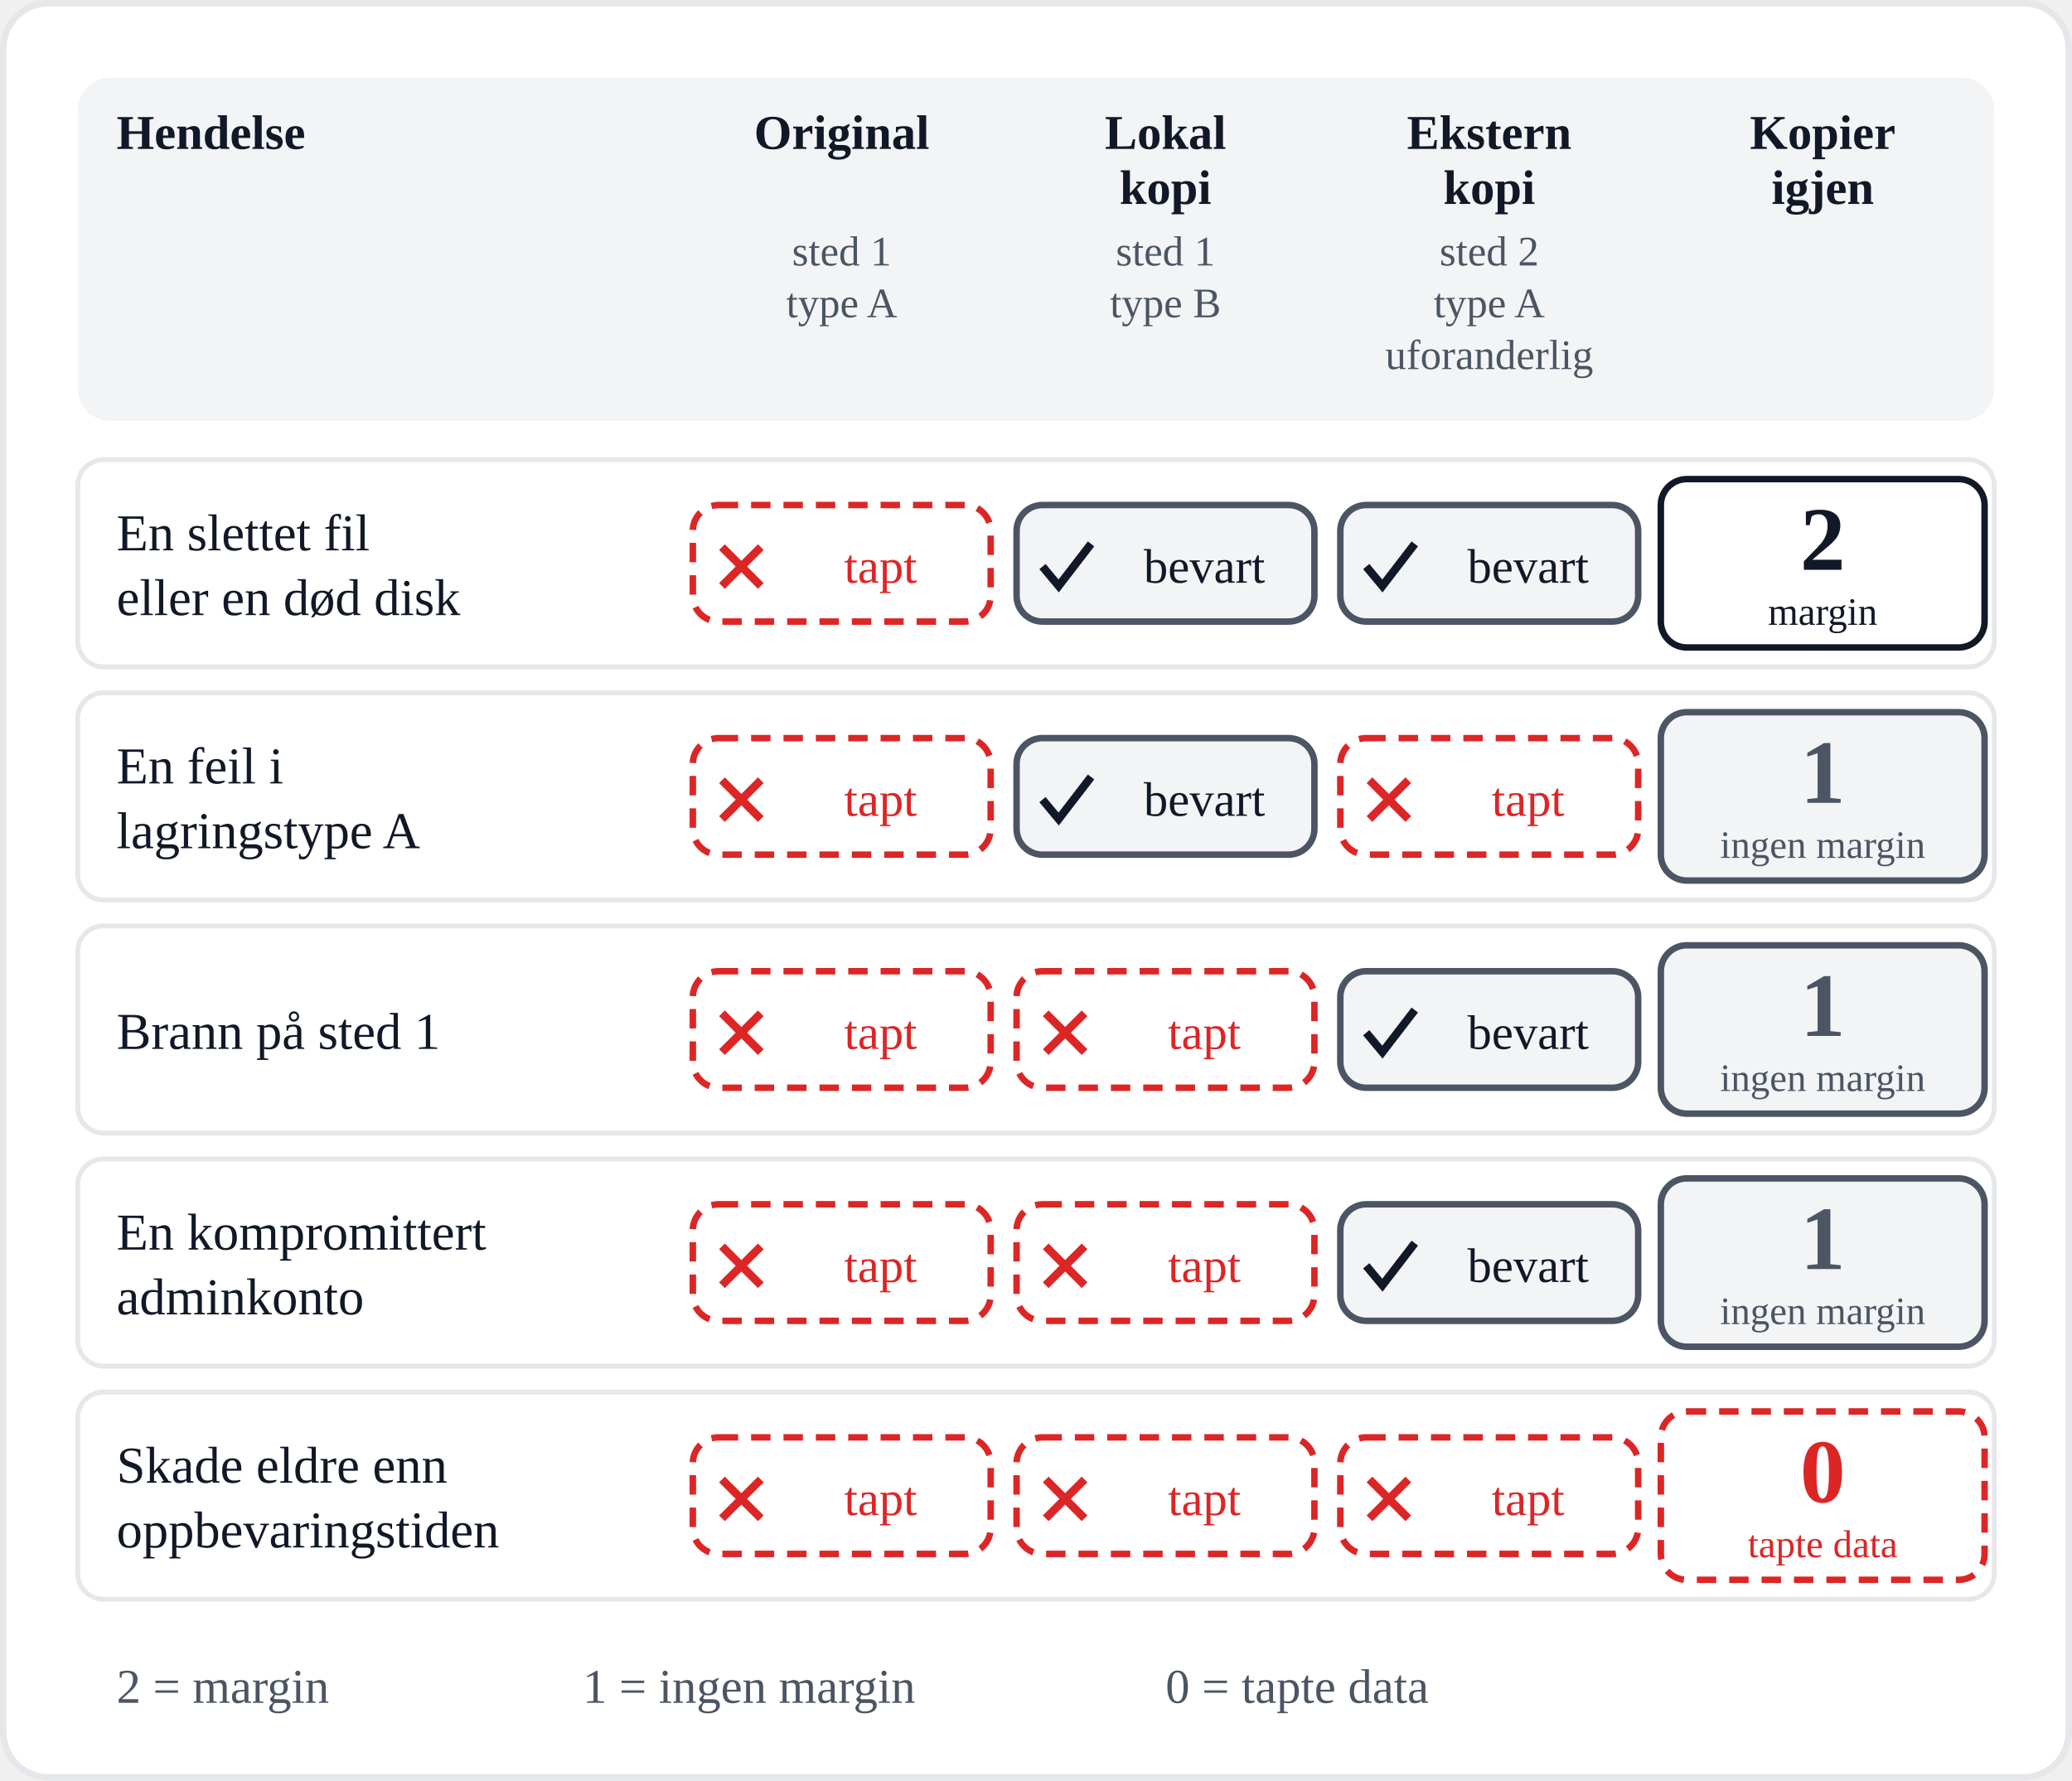
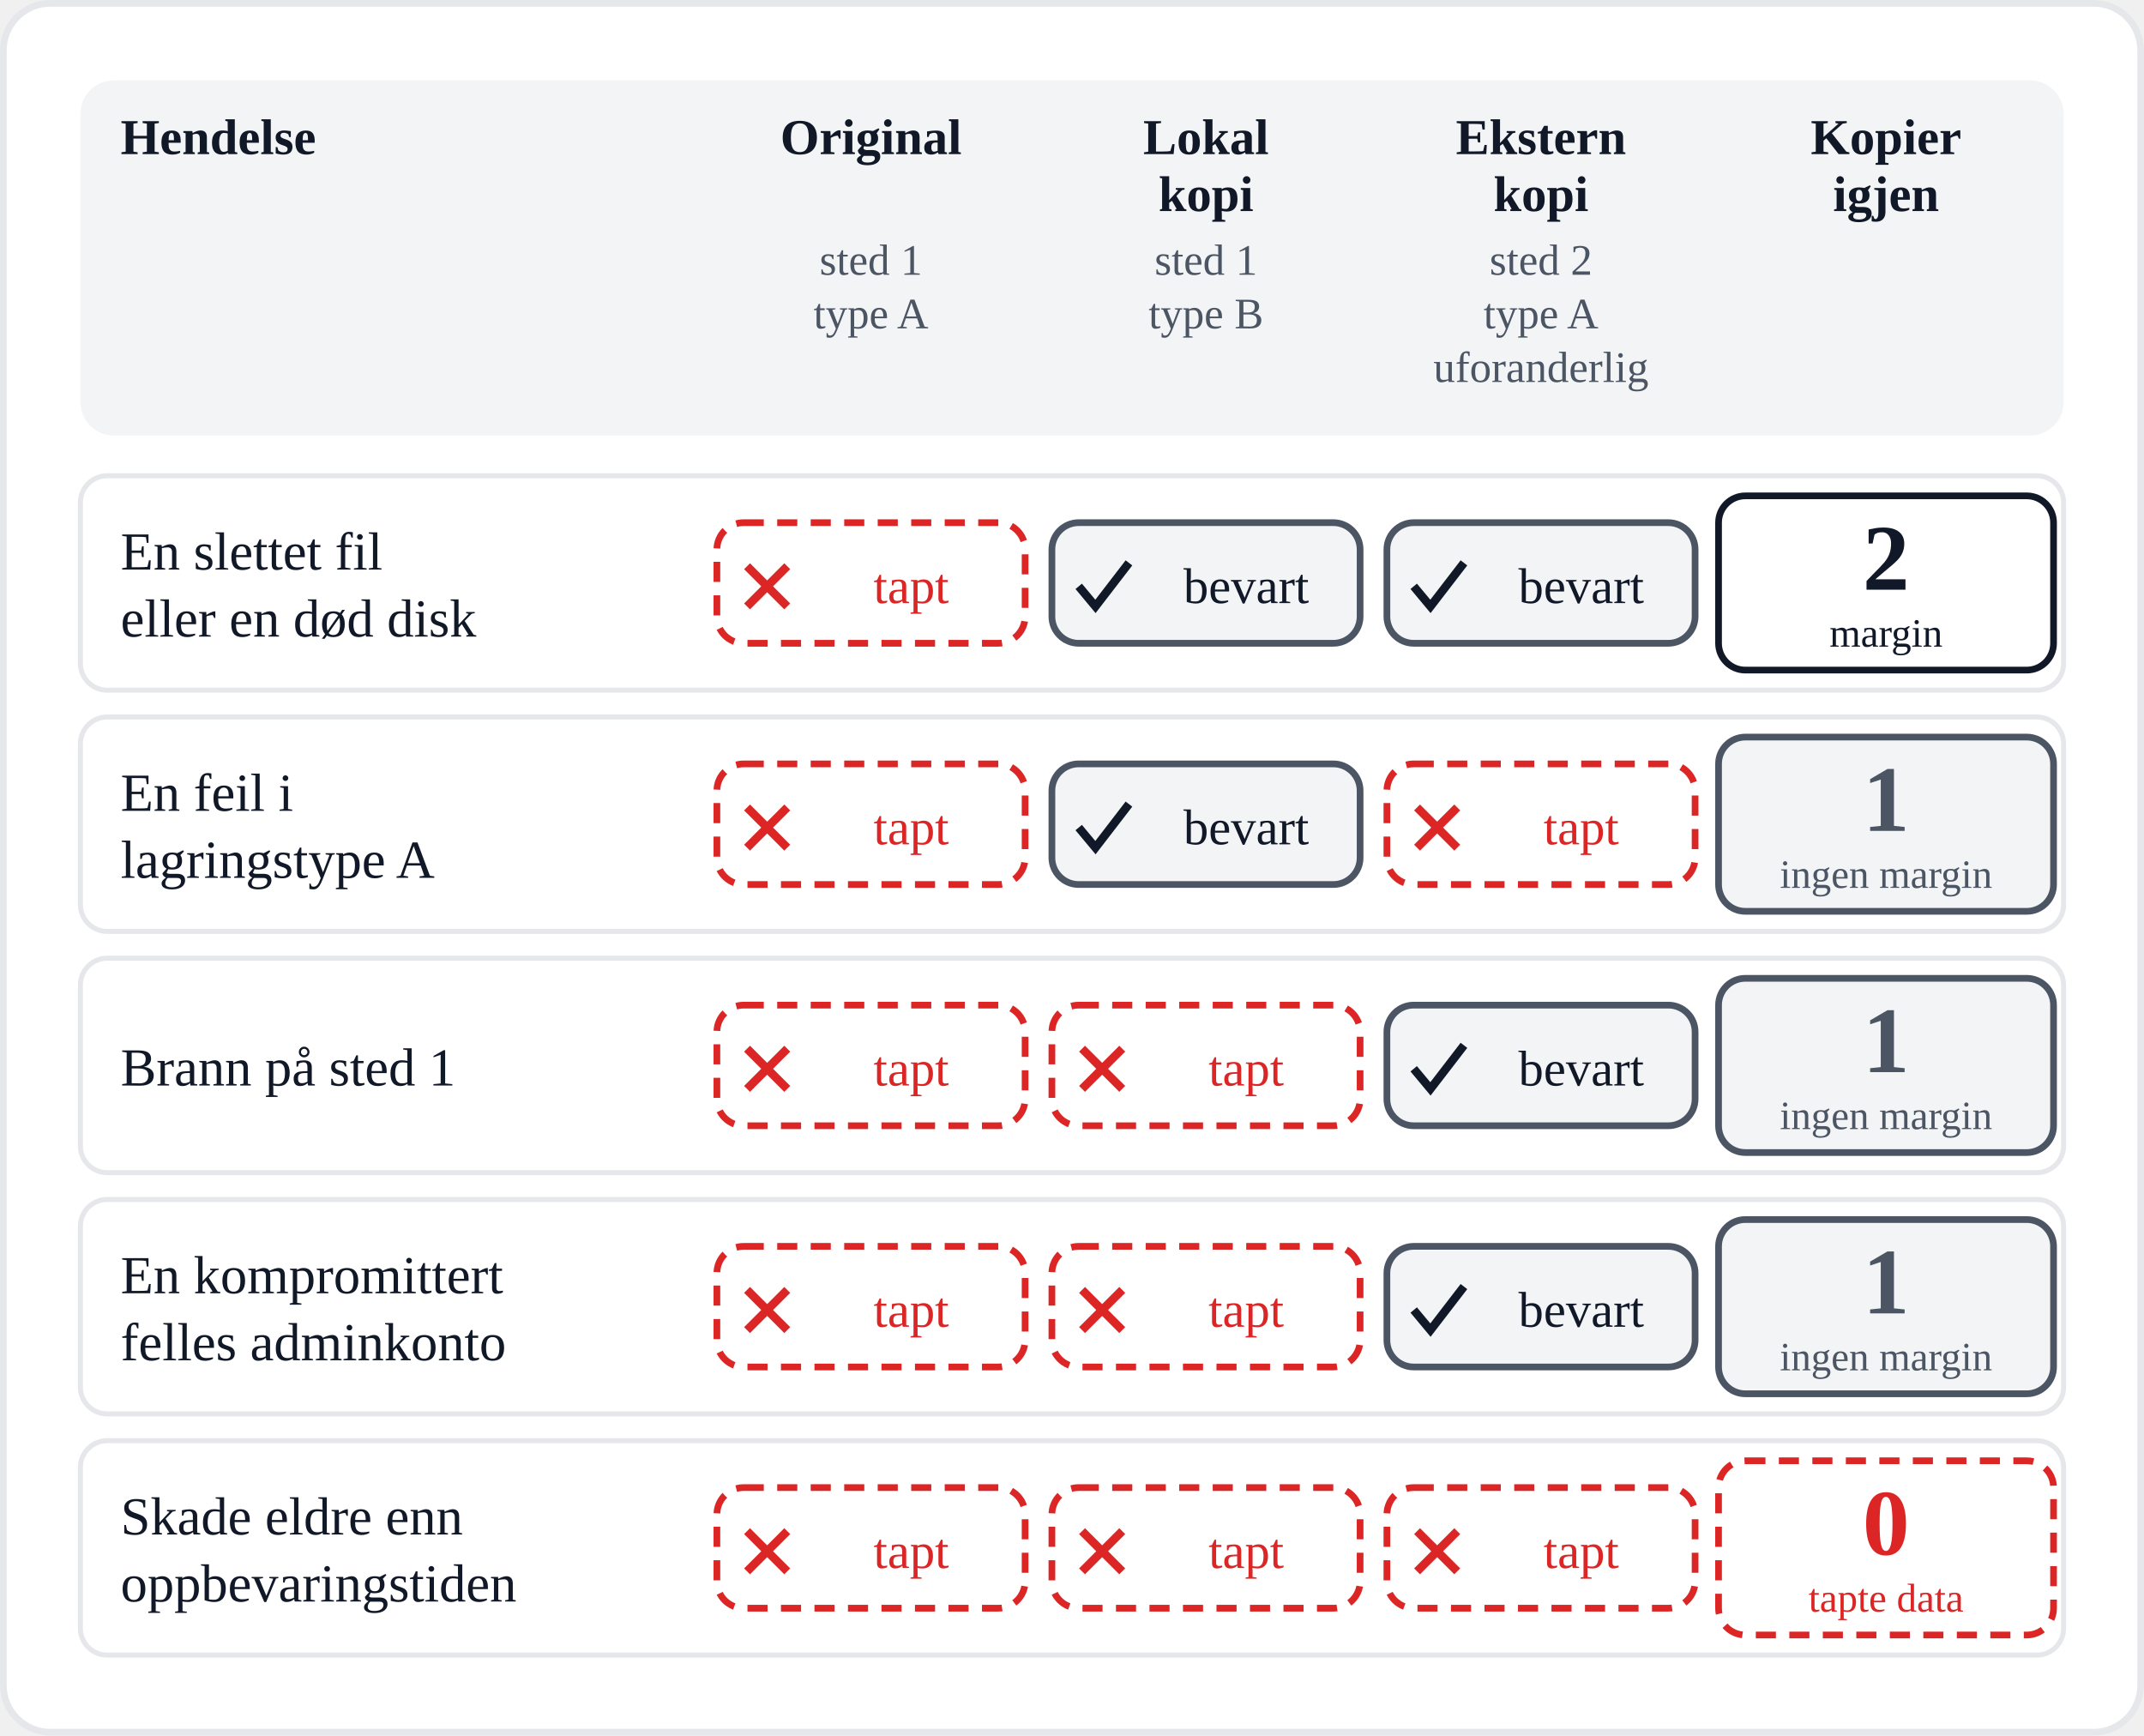
- <svg xmlns="http://www.w3.org/2000/svg" width="640" height="550" viewBox="0 0 640 550">
-   <rect x="1" y="1" width="638" height="548" rx="14" fill="#fff" stroke="#e5e7eb" stroke-width="2" />
+ <svg xmlns="http://www.w3.org/2000/svg" width="640" height="518" viewBox="0 0 640 518">
+   <rect x="1" y="1" width="638" height="516" rx="14" fill="#fff" stroke="#e5e7eb" stroke-width="2" />
  <rect x="24" y="24" width="592" height="106" rx="10" fill="#f3f4f6" />
  <text x="36" y="46" font-size="15" font-weight="700" fill="#111827">Hendelse</text>
  <text x="260" y="46" font-size="15" font-weight="700" text-anchor="middle" fill="#111827">Original</text>
  <text x="260" y="82" font-size="13" text-anchor="middle" fill="#4b5563">sted 1</text>
  <text x="260" y="98" font-size="13" text-anchor="middle" fill="#4b5563">type A</text>
  <text x="360" y="46" font-size="15" font-weight="700" text-anchor="middle" fill="#111827">Lokal</text>
  <text x="360" y="63" font-size="15" font-weight="700" text-anchor="middle" fill="#111827">kopi</text>
  <text x="360" y="82" font-size="13" text-anchor="middle" fill="#4b5563">sted 1</text>
  <text x="360" y="98" font-size="13" text-anchor="middle" fill="#4b5563">type B</text>
  <text x="460" y="46" font-size="15" font-weight="700" text-anchor="middle" fill="#111827">Ekstern</text>
  <text x="460" y="63" font-size="15" font-weight="700" text-anchor="middle" fill="#111827">kopi</text>
  <text x="460" y="82" font-size="13" text-anchor="middle" fill="#4b5563">sted 2</text>
  <text x="460" y="98" font-size="13" text-anchor="middle" fill="#4b5563">type A</text>
  <text x="460" y="114" font-size="13" text-anchor="middle" fill="#4b5563">uforanderlig</text>
  <text x="563" y="46" font-size="15" font-weight="700" text-anchor="middle" fill="#111827">Kopier</text>
  <text x="563" y="63" font-size="15" font-weight="700" text-anchor="middle" fill="#111827">igjen</text>
  <rect x="24" y="142" width="592" height="64" rx="8" fill="#fff" stroke="#e5e7eb" stroke-width="1.5" />
  <text x="36" y="170" font-size="16" fill="#111827">En slettet fil</text>
  <text x="36" y="190" font-size="16" fill="#111827">eller en død disk</text>
  <rect x="214" y="156" width="92" height="36" rx="8" fill="#fff" stroke="#dc2626" stroke-width="2" stroke-dasharray="6 4" />
  <path d="M223 169l12 12m0-12l-12 12" fill="none" stroke="#dc2626" stroke-width="2.5" />
  <text x="272" y="180" font-size="15" text-anchor="middle" fill="#dc2626">tapt</text>
  <rect x="314" y="156" width="92" height="36" rx="8" fill="#f3f4f6" stroke="#4b5563" stroke-width="2" />
  <path d="M322 175l5 6l10-13" fill="none" stroke="#111827" stroke-width="2.5" />
  <text x="372" y="180" font-size="15" text-anchor="middle" fill="#111827">bevart</text>
  <rect x="414" y="156" width="92" height="36" rx="8" fill="#f3f4f6" stroke="#4b5563" stroke-width="2" />
  <path d="M422 175l5 6l10-13" fill="none" stroke="#111827" stroke-width="2.5" />
  <text x="472" y="180" font-size="15" text-anchor="middle" fill="#111827">bevart</text>
  <rect x="513" y="148" width="100" height="52" rx="8" fill="#fff" stroke="#111827" stroke-width="2" />
  <text x="563" y="176" font-size="28" font-weight="700" text-anchor="middle" fill="#111827">2</text>
  <text x="563" y="193" font-size="12" text-anchor="middle" fill="#111827">margin</text>
  <rect x="24" y="214" width="592" height="64" rx="8" fill="#fff" stroke="#e5e7eb" stroke-width="1.5" />
  <text x="36" y="242" font-size="16" fill="#111827">En feil i</text>
  <text x="36" y="262" font-size="16" fill="#111827">lagringstype A</text>
  <rect x="214" y="228" width="92" height="36" rx="8" fill="#fff" stroke="#dc2626" stroke-width="2" stroke-dasharray="6 4" />
  <path d="M223 241l12 12m0-12l-12 12" fill="none" stroke="#dc2626" stroke-width="2.5" />
  <text x="272" y="252" font-size="15" text-anchor="middle" fill="#dc2626">tapt</text>
  <rect x="314" y="228" width="92" height="36" rx="8" fill="#f3f4f6" stroke="#4b5563" stroke-width="2" />
  <path d="M322 247l5 6l10-13" fill="none" stroke="#111827" stroke-width="2.5" />
  <text x="372" y="252" font-size="15" text-anchor="middle" fill="#111827">bevart</text>
  <rect x="414" y="228" width="92" height="36" rx="8" fill="#fff" stroke="#dc2626" stroke-width="2" stroke-dasharray="6 4" />
  <path d="M423 241l12 12m0-12l-12 12" fill="none" stroke="#dc2626" stroke-width="2.5" />
  <text x="472" y="252" font-size="15" text-anchor="middle" fill="#dc2626">tapt</text>
  <rect x="513" y="220" width="100" height="52" rx="8" fill="#f3f4f6" stroke="#4b5563" stroke-width="2" />
  <text x="563" y="248" font-size="28" font-weight="700" text-anchor="middle" fill="#4b5563">1</text>
  <text x="563" y="265" font-size="12" text-anchor="middle" fill="#4b5563">ingen margin</text>
  <rect x="24" y="286" width="592" height="64" rx="8" fill="#fff" stroke="#e5e7eb" stroke-width="1.5" />
  <text x="36" y="324" font-size="16" fill="#111827">Brann på sted 1</text>
  <rect x="214" y="300" width="92" height="36" rx="8" fill="#fff" stroke="#dc2626" stroke-width="2" stroke-dasharray="6 4" />
  <path d="M223 313l12 12m0-12l-12 12" fill="none" stroke="#dc2626" stroke-width="2.5" />
  <text x="272" y="324" font-size="15" text-anchor="middle" fill="#dc2626">tapt</text>
  <rect x="314" y="300" width="92" height="36" rx="8" fill="#fff" stroke="#dc2626" stroke-width="2" stroke-dasharray="6 4" />
  <path d="M323 313l12 12m0-12l-12 12" fill="none" stroke="#dc2626" stroke-width="2.5" />
  <text x="372" y="324" font-size="15" text-anchor="middle" fill="#dc2626">tapt</text>
  <rect x="414" y="300" width="92" height="36" rx="8" fill="#f3f4f6" stroke="#4b5563" stroke-width="2" />
  <path d="M422 319l5 6l10-13" fill="none" stroke="#111827" stroke-width="2.5" />
  <text x="472" y="324" font-size="15" text-anchor="middle" fill="#111827">bevart</text>
  <rect x="513" y="292" width="100" height="52" rx="8" fill="#f3f4f6" stroke="#4b5563" stroke-width="2" />
  <text x="563" y="320" font-size="28" font-weight="700" text-anchor="middle" fill="#4b5563">1</text>
  <text x="563" y="337" font-size="12" text-anchor="middle" fill="#4b5563">ingen margin</text>
  <rect x="24" y="358" width="592" height="64" rx="8" fill="#fff" stroke="#e5e7eb" stroke-width="1.5" />
  <text x="36" y="386" font-size="16" fill="#111827">En kompromittert</text>
-   <text x="36" y="406" font-size="16" fill="#111827">adminkonto</text>
+   <text x="36" y="406" font-size="16" fill="#111827">felles adminkonto</text>
  <rect x="214" y="372" width="92" height="36" rx="8" fill="#fff" stroke="#dc2626" stroke-width="2" stroke-dasharray="6 4" />
  <path d="M223 385l12 12m0-12l-12 12" fill="none" stroke="#dc2626" stroke-width="2.5" />
  <text x="272" y="396" font-size="15" text-anchor="middle" fill="#dc2626">tapt</text>
  <rect x="314" y="372" width="92" height="36" rx="8" fill="#fff" stroke="#dc2626" stroke-width="2" stroke-dasharray="6 4" />
  <path d="M323 385l12 12m0-12l-12 12" fill="none" stroke="#dc2626" stroke-width="2.5" />
  <text x="372" y="396" font-size="15" text-anchor="middle" fill="#dc2626">tapt</text>
  <rect x="414" y="372" width="92" height="36" rx="8" fill="#f3f4f6" stroke="#4b5563" stroke-width="2" />
  <path d="M422 391l5 6l10-13" fill="none" stroke="#111827" stroke-width="2.5" />
  <text x="472" y="396" font-size="15" text-anchor="middle" fill="#111827">bevart</text>
  <rect x="513" y="364" width="100" height="52" rx="8" fill="#f3f4f6" stroke="#4b5563" stroke-width="2" />
  <text x="563" y="392" font-size="28" font-weight="700" text-anchor="middle" fill="#4b5563">1</text>
  <text x="563" y="409" font-size="12" text-anchor="middle" fill="#4b5563">ingen margin</text>
  <rect x="24" y="430" width="592" height="64" rx="8" fill="#fff" stroke="#e5e7eb" stroke-width="1.5" />
  <text x="36" y="458" font-size="16" fill="#111827">Skade eldre enn</text>
  <text x="36" y="478" font-size="16" fill="#111827">oppbevaringstiden</text>
  <rect x="214" y="444" width="92" height="36" rx="8" fill="#fff" stroke="#dc2626" stroke-width="2" stroke-dasharray="6 4" />
  <path d="M223 457l12 12m0-12l-12 12" fill="none" stroke="#dc2626" stroke-width="2.5" />
  <text x="272" y="468" font-size="15" text-anchor="middle" fill="#dc2626">tapt</text>
  <rect x="314" y="444" width="92" height="36" rx="8" fill="#fff" stroke="#dc2626" stroke-width="2" stroke-dasharray="6 4" />
  <path d="M323 457l12 12m0-12l-12 12" fill="none" stroke="#dc2626" stroke-width="2.5" />
  <text x="372" y="468" font-size="15" text-anchor="middle" fill="#dc2626">tapt</text>
  <rect x="414" y="444" width="92" height="36" rx="8" fill="#fff" stroke="#dc2626" stroke-width="2" stroke-dasharray="6 4" />
  <path d="M423 457l12 12m0-12l-12 12" fill="none" stroke="#dc2626" stroke-width="2.5" />
  <text x="472" y="468" font-size="15" text-anchor="middle" fill="#dc2626">tapt</text>
  <rect x="513" y="436" width="100" height="52" rx="8" fill="#fff" stroke="#dc2626" stroke-width="2" stroke-dasharray="6 4" />
  <text x="563" y="464" font-size="28" font-weight="700" text-anchor="middle" fill="#dc2626">0</text>
  <text x="563" y="481" font-size="12" text-anchor="middle" fill="#dc2626">tapte data</text>
-   <text x="36" y="526" font-size="15" fill="#4b5563">2 = margin</text>
-   <text x="180" y="526" font-size="15" fill="#4b5563">1 = ingen margin</text>
-   <text x="360" y="526" font-size="15" fill="#4b5563">0 = tapte data</text>
</svg>
